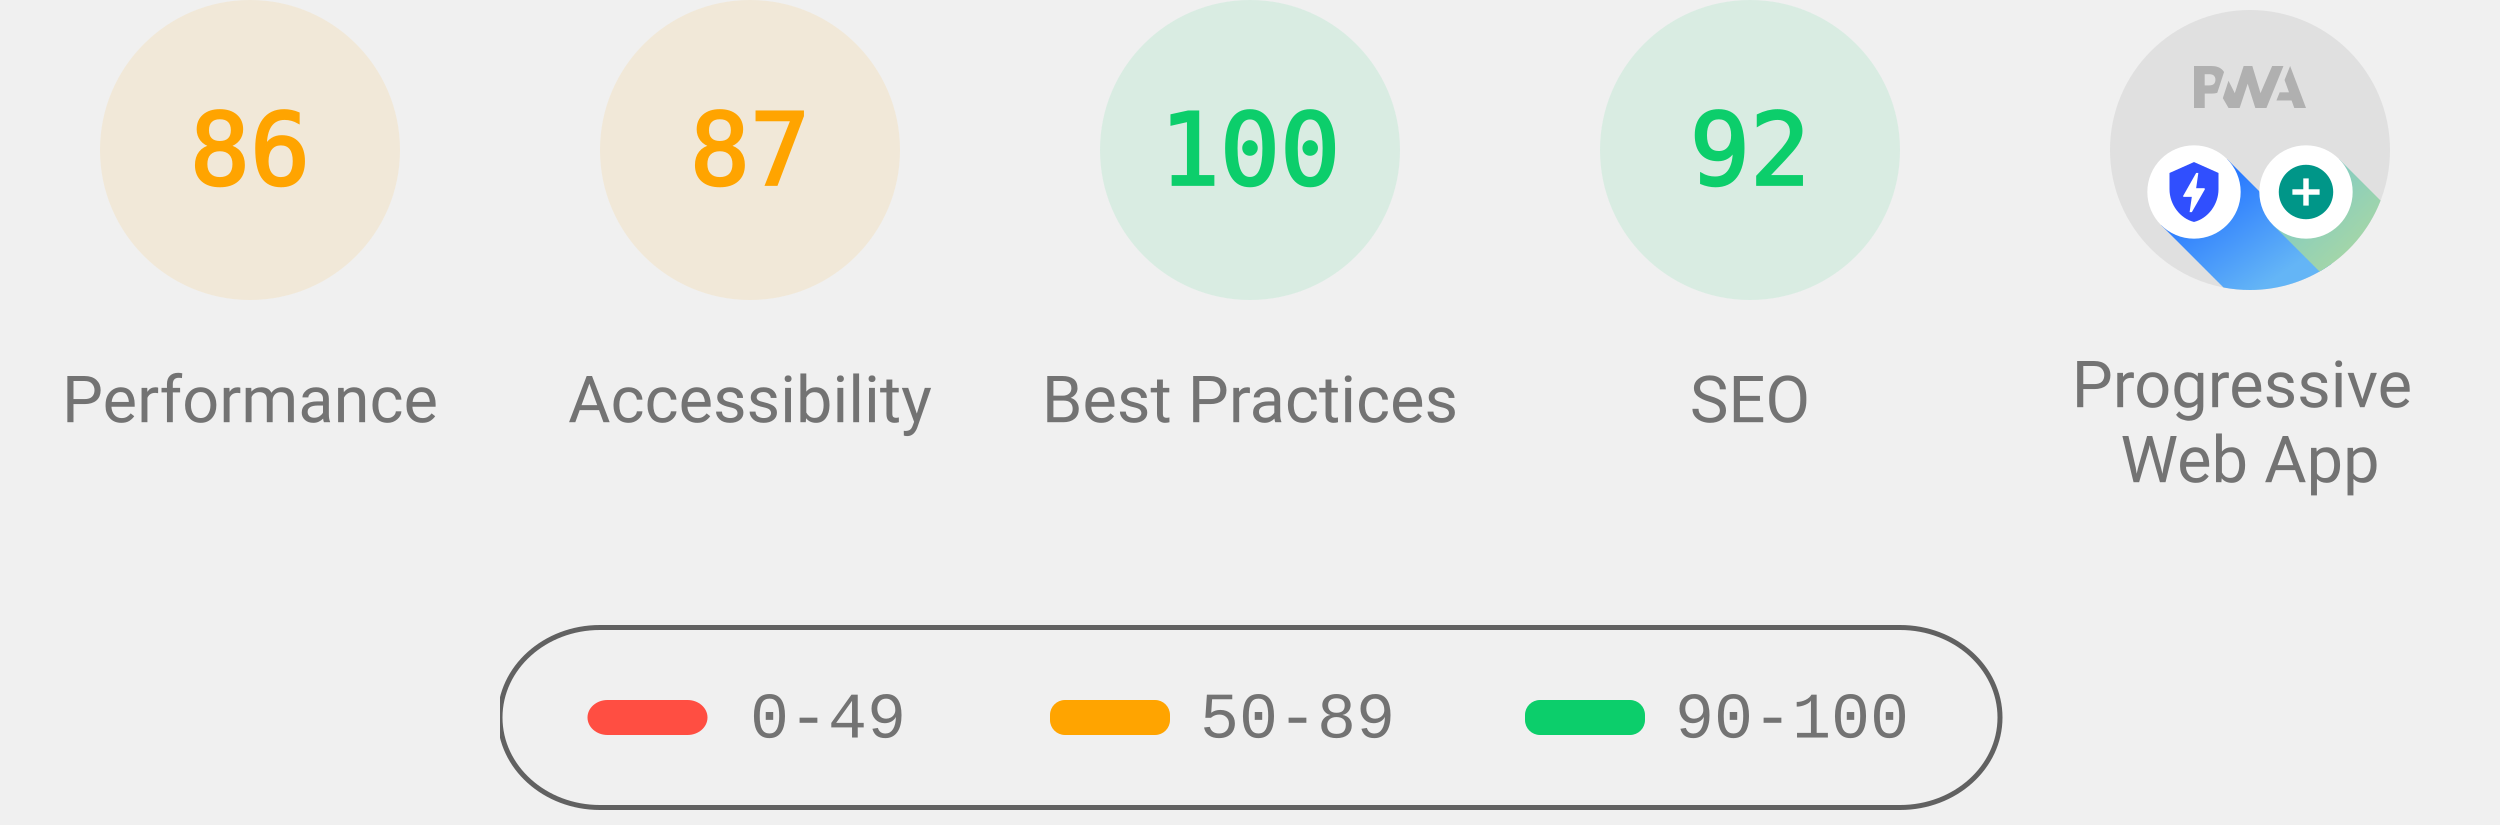
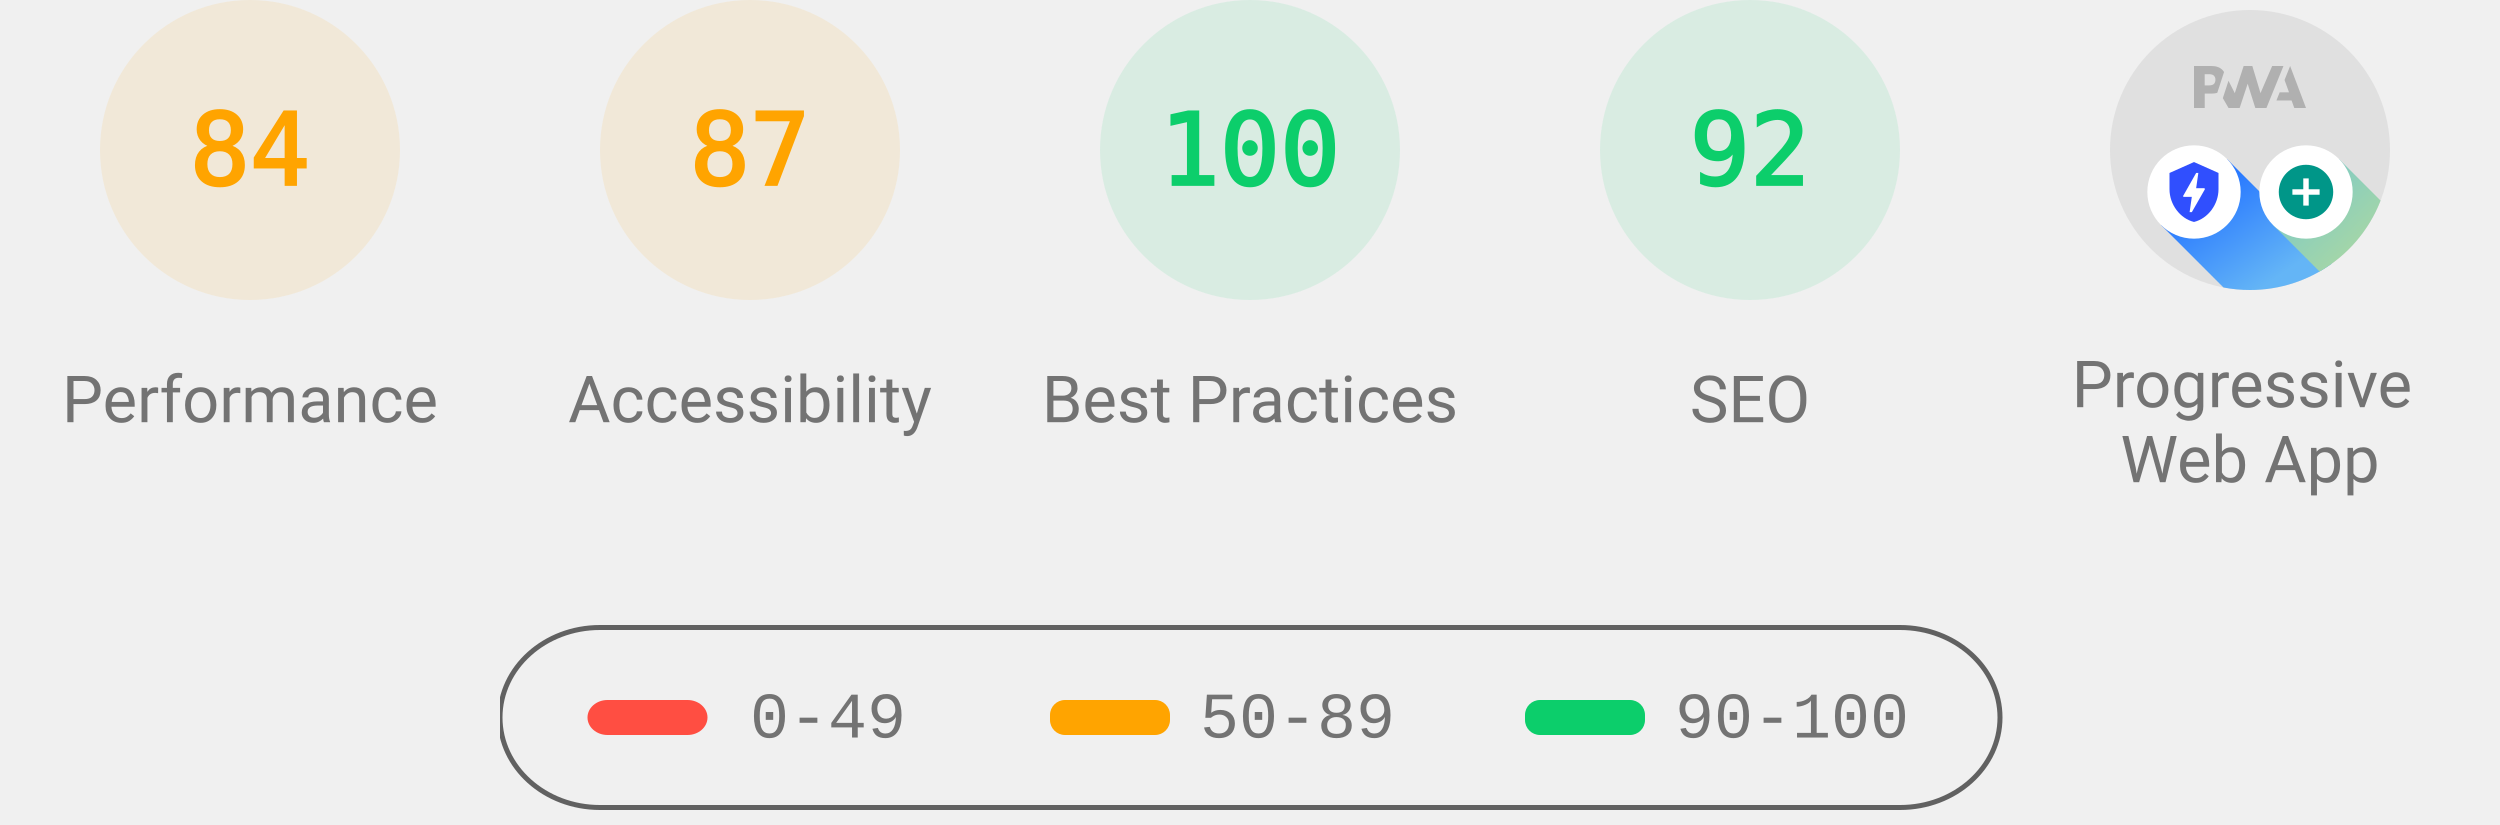
<svg xmlns="http://www.w3.org/2000/svg" class="theme--agnostic" fill="none" width="1000" height="330">
  <style>
			.gauge-base {
				opacity: 0.1
			}

			.gauge-arc {
				fill: none;
				animation-delay: 250ms;
				stroke-linecap: round;
				transform: rotate(-90deg);
				transform-origin: 100px 60px;
				animation: load-gauge 1s ease forwards
			}

			.guage-text {
				font-size: 40px;
				font-family: monospace;
				text-align: center
			}

			.guage-red {
				color: #ff4e42;
				fill: #ff4e42;
				stroke: #ff4e42
			}
			.guage-orange {
				color: #ffa400;
				fill: #ffa400;
				stroke: #ffa400
			}
			.guage-green {
				color: #0cce6b;
				fill: #0cce6b;
				stroke: #0cce6b
			}
			.theme--agnostic .guage-undefined {
				color: #5c5c5c;
				fill: #5c5c5c;
				stroke: #5c5c5c
			}
			.theme--light .guage-undefined {
				color: #1e1e1e;
				fill: #1e1e1e;
				stroke: #1e1e1e
			}
			.theme--dark .guage-undefined {
				color: #f5f5f5;
				fill: #f5f5f5;
				stroke: #f5f5f5
			}

			.guage-title {
				stroke: none;
				font-size: 26px;
				line-height: 26px;
				font-family: Roboto, Halvetica, Arial, sans-serif
			}
			.metric.guage-title {
				font-family: 'Courier New', Courier, monospace
			}
			.theme--agnostic .guage-title {
				color: #737373;
				fill: #737373
			}
			.theme--light .guage-title {
				color: #212121;
				fill: #212121
			}
			.theme--dark .guage-title {
				color: #f5f5f5;
				fill: #f5f5f5
			}

			@keyframes load-gauge {
				from {
					stroke-dasharray: 0 352.858
				}
			}
			.lh-gauge--pwa__disc {
				fill: #e0e0e0
			}
			.lh-gauge--pwa__logo {
				position: relative;
				fill: #b0b0b0
			}
			.lh-gauge--pwa__invisible {
				display: none
			}
			.lh-gauge--pwa__visible {
				display: inline
			}
			.guage-invisible {
				display: none
			}
			.lh-gauge--pwa__logo--primary-color {
				fill: #304ffe
			}
			.theme--agnostic .lh-gauge--pwa__logo--secondary-color {
				fill: #787878
			}
			.theme--light .lh-gauge--pwa__logo--secondary-color {
				fill: #3d3d3d
			}
			.theme--dark .lh-gauge--pwa__logo--secondary-color {
				fill: #d8b6b6
			}
			.theme--light #svg_2 {
				stroke: #00000022
			}
			.theme--agnostic #svg_2 {
				stroke: #616161
			}
			.theme--light #svg_2 {
				stroke: #00000022
			}
			.theme--dark #svg_2 {
				stroke: #f5f5f566
			}
		</style>
  <svg class="guage-div guage-perf guage-orange" viewBox="0 0 200 200" width="200" height="200" x="0" y="0">
    <circle class="gauge-base" r="56" cx="100" cy="60" stroke-width="8" />
-     <circle class="gauge-arc guage-arc-1" r="56" cx="100" cy="60" stroke-width="8" style="stroke-dasharray: 302.598, 351.858;" />
-     <text class="guage-text" x="100px" y="60px" alignment-baseline="central" dominant-baseline="central" text-anchor="middle">86</text>
+     <circle class="gauge-arc guage-arc-1" r="56" cx="100" cy="60" stroke-width="8" style="stroke-dasharray: 295.561, 351.858;" />
+     <text class="guage-text" x="100px" y="60px" alignment-baseline="central" dominant-baseline="central" text-anchor="middle">84</text>
    <text class="guage-title" x="100px" y="160px" alignment-baseline="central" dominant-baseline="central" text-anchor="middle">Performance</text>
  </svg>,<svg class="guage-div guage-perf guage-orange" viewBox="0 0 200 200" width="200" height="200" x="200" y="0">
    <circle class="gauge-base" r="56" cx="100" cy="60" stroke-width="8" />
    <circle class="gauge-arc guage-arc-1" r="56" cx="100" cy="60" stroke-width="8" style="stroke-dasharray: 306.116, 351.858;" />
    <text class="guage-text" x="100px" y="60px" alignment-baseline="central" dominant-baseline="central" text-anchor="middle">87</text>
    <text class="guage-title" x="100px" y="160px" alignment-baseline="central" dominant-baseline="central" text-anchor="middle">Accessibility</text>
  </svg>,<svg class="guage-div guage-perf guage-green" viewBox="0 0 200 200" width="200" height="200" x="400" y="0">
    <circle class="gauge-base" r="56" cx="100" cy="60" stroke-width="8" />
    <circle class="gauge-arc guage-arc-1" r="56" cx="100" cy="60" stroke-width="8" style="stroke-dasharray: 351.858, 351.858;" />
    <text class="guage-text" x="100px" y="60px" alignment-baseline="central" dominant-baseline="central" text-anchor="middle">100</text>
    <text class="guage-title" x="100px" y="160px" alignment-baseline="central" dominant-baseline="central" text-anchor="middle">Best Practices</text>
  </svg>,<svg class="guage-div guage-perf guage-green" viewBox="0 0 200 200" width="200" height="200" x="600" y="0">
    <circle class="gauge-base" r="56" cx="100" cy="60" stroke-width="8" />
    <circle class="gauge-arc guage-arc-1" r="56" cx="100" cy="60" stroke-width="8" style="stroke-dasharray: 323.709, 351.858;" />
    <text class="guage-text" x="100px" y="60px" alignment-baseline="central" dominant-baseline="central" text-anchor="middle">92</text>
    <text class="guage-title" x="100px" y="160px" alignment-baseline="central" dominant-baseline="central" text-anchor="middle">SEO</text>
  </svg>,<svg class="guage-div guage-pwa" viewBox="0 0 200 200" width="200" height="200" x="800" y="0">
    <svg viewBox="0 0 60 60" width="112" height="112" x="44" y="4">
      <defs>
        <linearGradient id="lh-gauge--pwa__check-circle__gradient-0" x1="50%" y1="0%" x2="50%" y2="100%">
          <stop stop-color="#00C852" offset="0%" />
          <stop stop-color="#009688" offset="100%" />
        </linearGradient>
        <linearGradient id="lh-gauge--pwa__installable__shadow-gradient-0" x1="76.056%" x2="24.111%" y1="82.995%" y2="24.735%">
          <stop stop-color="#A5D6A7" offset="0%" />
          <stop stop-color="#80CBC4" offset="100%" />
        </linearGradient>
        <linearGradient id="lh-gauge--pwa__fast-reliable__shadow-gradient-0" x1="76.056%" y1="82.995%" x2="25.678%" y2="26.493%">
          <stop stop-color="#64B5F6" offset="0%" />
          <stop stop-color="#2979FF" offset="100%" />
        </linearGradient>
        <g id="lh-gauge--pwa__fast-reliable-badge-0">
          <circle fill="#FFFFFF" cx="10" cy="10" r="10" />
          <path fill="#304FFE" d="M10 3.58l5.25 2.34v3.5c0 3.23-2.24 6.26-5.25 7-3.01-.74-5.25-3.77-5.25-7v-3.5L10 3.58zm-.47 10.74l2.76-4.83.03-.07c.04-.08 0-.24-.22-.24h-1.64l.47-3.26h-.47l-2.7 4.77c-.02.01.05-.1-.04.05-.09.16-.1.31.18.31h1.63l-.47 3.27h.47z" />
        </g>
        <g id="lh-gauge--pwa__installable-badge-0">
          <circle fill="#FFFFFF" cx="10" cy="10" r="10" />
          <path fill="#009688" d="M10 4.167A5.835 5.835 0 0 0 4.167 10 5.835 5.835 0 0 0 10 15.833 5.835 5.835 0 0 0 15.833 10 5.835 5.835 0 0 0 10 4.167zm2.917 6.416h-2.334v2.334H9.417v-2.334H7.083V9.417h2.334V7.083h1.166v2.334h2.334v1.166z" />
        </g>
      </defs>
      <g stroke="none" fill-rule="nonzero">
        <circle class="lh-gauge--pwa__disc" cx="30" cy="30" r="30" />
        <g class="lh-gauge--pwa__logo">
          <path d="M35.66 19.39l.7-1.75h2L37.4 15 38.6 12l3.4 9h-2.51l-.58-1.61z" />
          <path d="M33.52 21l3.65-9h-2.42l-2.5 5.82L30.5 12h-1.86l-1.9 5.82-1.35-2.65-1.21 3.72L25.4 21h2.38l1.72-5.2 1.64 5.2z" />
          <path fill-rule="nonzero" d="M20.3 17.91h1.48c.45 0 .85-.05 1.2-.15l.39-1.18 1.07-3.3a2.64 2.64 0 0 0-.28-.37c-.55-.6-1.36-.91-2.42-.91H18v9h2.3V17.9zm1.96-3.84c.22.22.33.5.33.87 0 .36-.1.65-.29.87-.2.23-.59.35-1.15.35h-.86v-2.41h.87c.52 0 .89.1 1.1.32z" />
        </g>
        <rect class="lh-gauge--pwa__component lh-gauge--pwa__na-line lh-gauge--pwa__invisible" fill="#FFFFFF" x="20" y="32" width="20" height="4" rx="2" />
        <g class="lh-gauge--pwa__component lh-gauge--pwa__fast-reliable-badge lh-gauge--pwa__invisible" transform="translate(20, 29)">
          <path fill="url(#lh-gauge--pwa__fast-reliable__shadow-gradient-0)" d="M33.63 19.49A30 30 0 0 1 16.2 30.36L3 17.14 17.14 3l16.49 16.49z" />
          <use href="#lh-gauge--pwa__fast-reliable-badge-0" />
        </g>
        <g class="lh-gauge--pwa__component lh-gauge--pwa__installable-badge lh-gauge--pwa__invisible" transform="translate(20, 29)">
          <path fill="url(#lh-gauge--pwa__installable__shadow-gradient-0)" d="M33.629 19.487c-4.272 5.453-10.391 9.39-17.415 10.869L3 17.142 17.142 3 33.63 19.487z" />
          <use href="#lh-gauge--pwa__installable-badge-0" />
        </g>
        <g class="lh-gauge--pwa__component lh-gauge--pwa__fast-reliable-installable-badges lh-gauge--pwa__visible">
          <g transform="translate(8, 29)">
            <path fill="url(#lh-gauge--pwa__fast-reliable__shadow-gradient-0)" d="M16.321 30.463L3 17.143 17.142 3l22.365 22.365A29.864 29.864 0 0 1 22 31c-1.942 0-3.84-.184-5.679-.537z" />
            <use href="#lh-gauge--pwa__fast-reliable-badge-0" />
          </g>
          <g transform="translate(32, 29)">
            <path fill="url(#lh-gauge--pwa__installable__shadow-gradient-0)" d="M25.982 11.84a30.107 30.107 0 0 1-13.08 15.203L3 17.143 17.142 3l8.84 8.84z" />
            <use href="#lh-gauge--pwa__installable-badge-0" />
          </g>
        </g>
        <g class="lh-gauge--pwa__component lh-gauge--pwa__check-circle lh-gauge--pwa__invisible" transform="translate(18, 28)">
          <circle fill="#FFFFFF" cx="12" cy="12" r="12" />
          <path fill="url(#lh-gauge--pwa__check-circle__gradient-0)" d="M12 2a10 10 0 1 0 0 20 10 10 0 0 0 0-20zm-2 15l-5-5 1.41-1.41L10 14.17l7.59-7.59L19 8l-9 9z" />
        </g>
      </g>
    </svg>
    <text class="guage-title" y="160px" alignment-baseline="central" dominant-baseline="central" text-anchor="middle">
      <tspan x="100px" dy="-6px">Progressive</tspan>
      <tspan x="100px" dy="30px">Web App</tspan>
    </text>
  </svg>
  <svg width="604" height="76" x="200" y="250">
    <g>
      <rect fill="none" id="canvas_background" height="80" width="604" y="-1" x="-1" />
      <g display="none" overflow="visible" y="0" x="0" height="100%" width="100%" id="canvasGrid">
        <rect fill="url(#gridpattern)" stroke-width="0" y="0" x="0" height="100%" width="100%" />
      </g>
    </g>
    <g>
      <rect fill-opacity="0" stroke-width="2" rx="40" id="svg_2" height="72" width="600" y="1" x="0" fill="#000000" />
      <rect stroke="#000" rx="8" id="svg_3" height="14" width="48" y="30" x="35" stroke-opacity="null" stroke-width="0" fill="#ff4e42" />
      <rect stroke="#000" rx="6" id="svg_4" height="14" width="48" y="30" x="220" stroke-opacity="null" stroke-width="0" fill="#ffa400" />
      <rect stroke="#000" rx="6" id="svg_5" height="14" width="48" y="30" x="410" stroke-opacity="null" stroke-width="0" fill="#0cce6b" />
      <text class="metric guage-title" xml:space="preserve" text-anchor="start" font-size="26" id="svg_6" y="45" x="100" stroke-opacity="null" stroke-width="0" stroke="#000">0-49</text>
      <text class="metric guage-title" xml:space="preserve" text-anchor="start" font-size="26" id="svg_7" y="45" x="280" stroke-opacity="null" stroke-width="0" stroke="#000">50-89</text>
      <text class="metric guage-title" xml:space="preserve" text-anchor="start" font-size="26" id="svg_8" y="45" x="470" stroke-opacity="null" stroke-width="0" stroke="#000">90-100</text>
    </g>
  </svg>
</svg>
